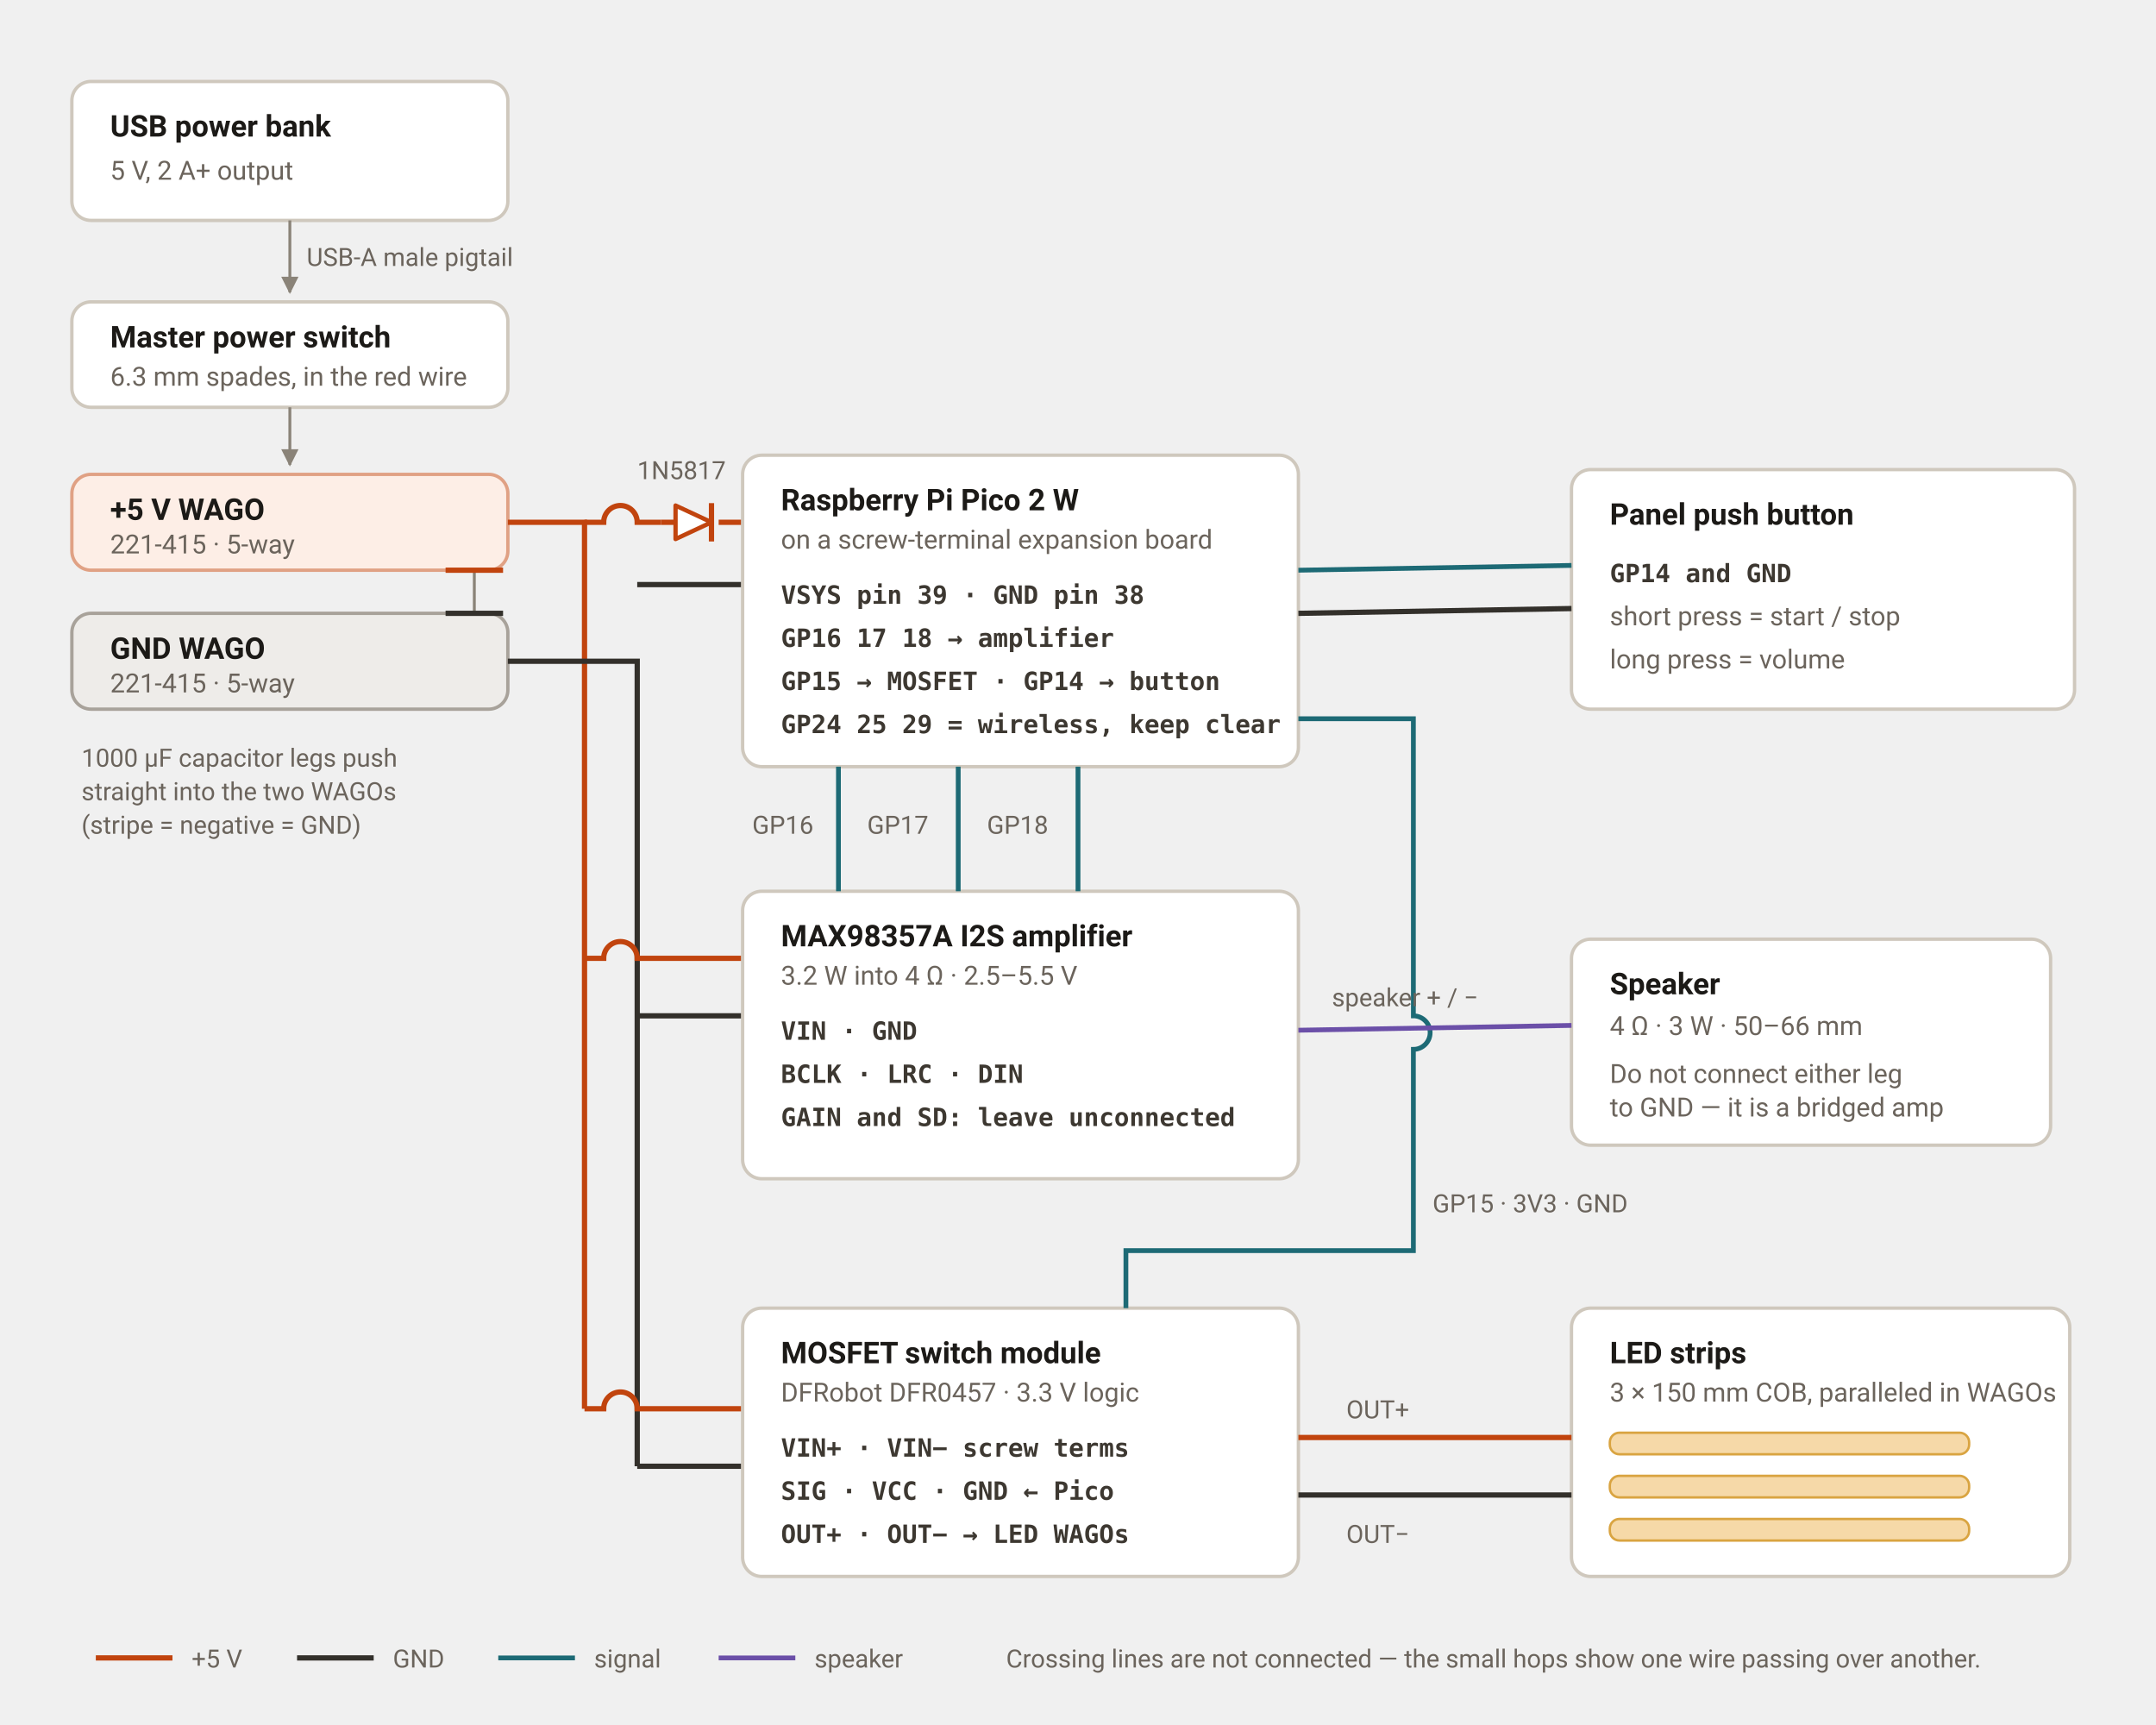
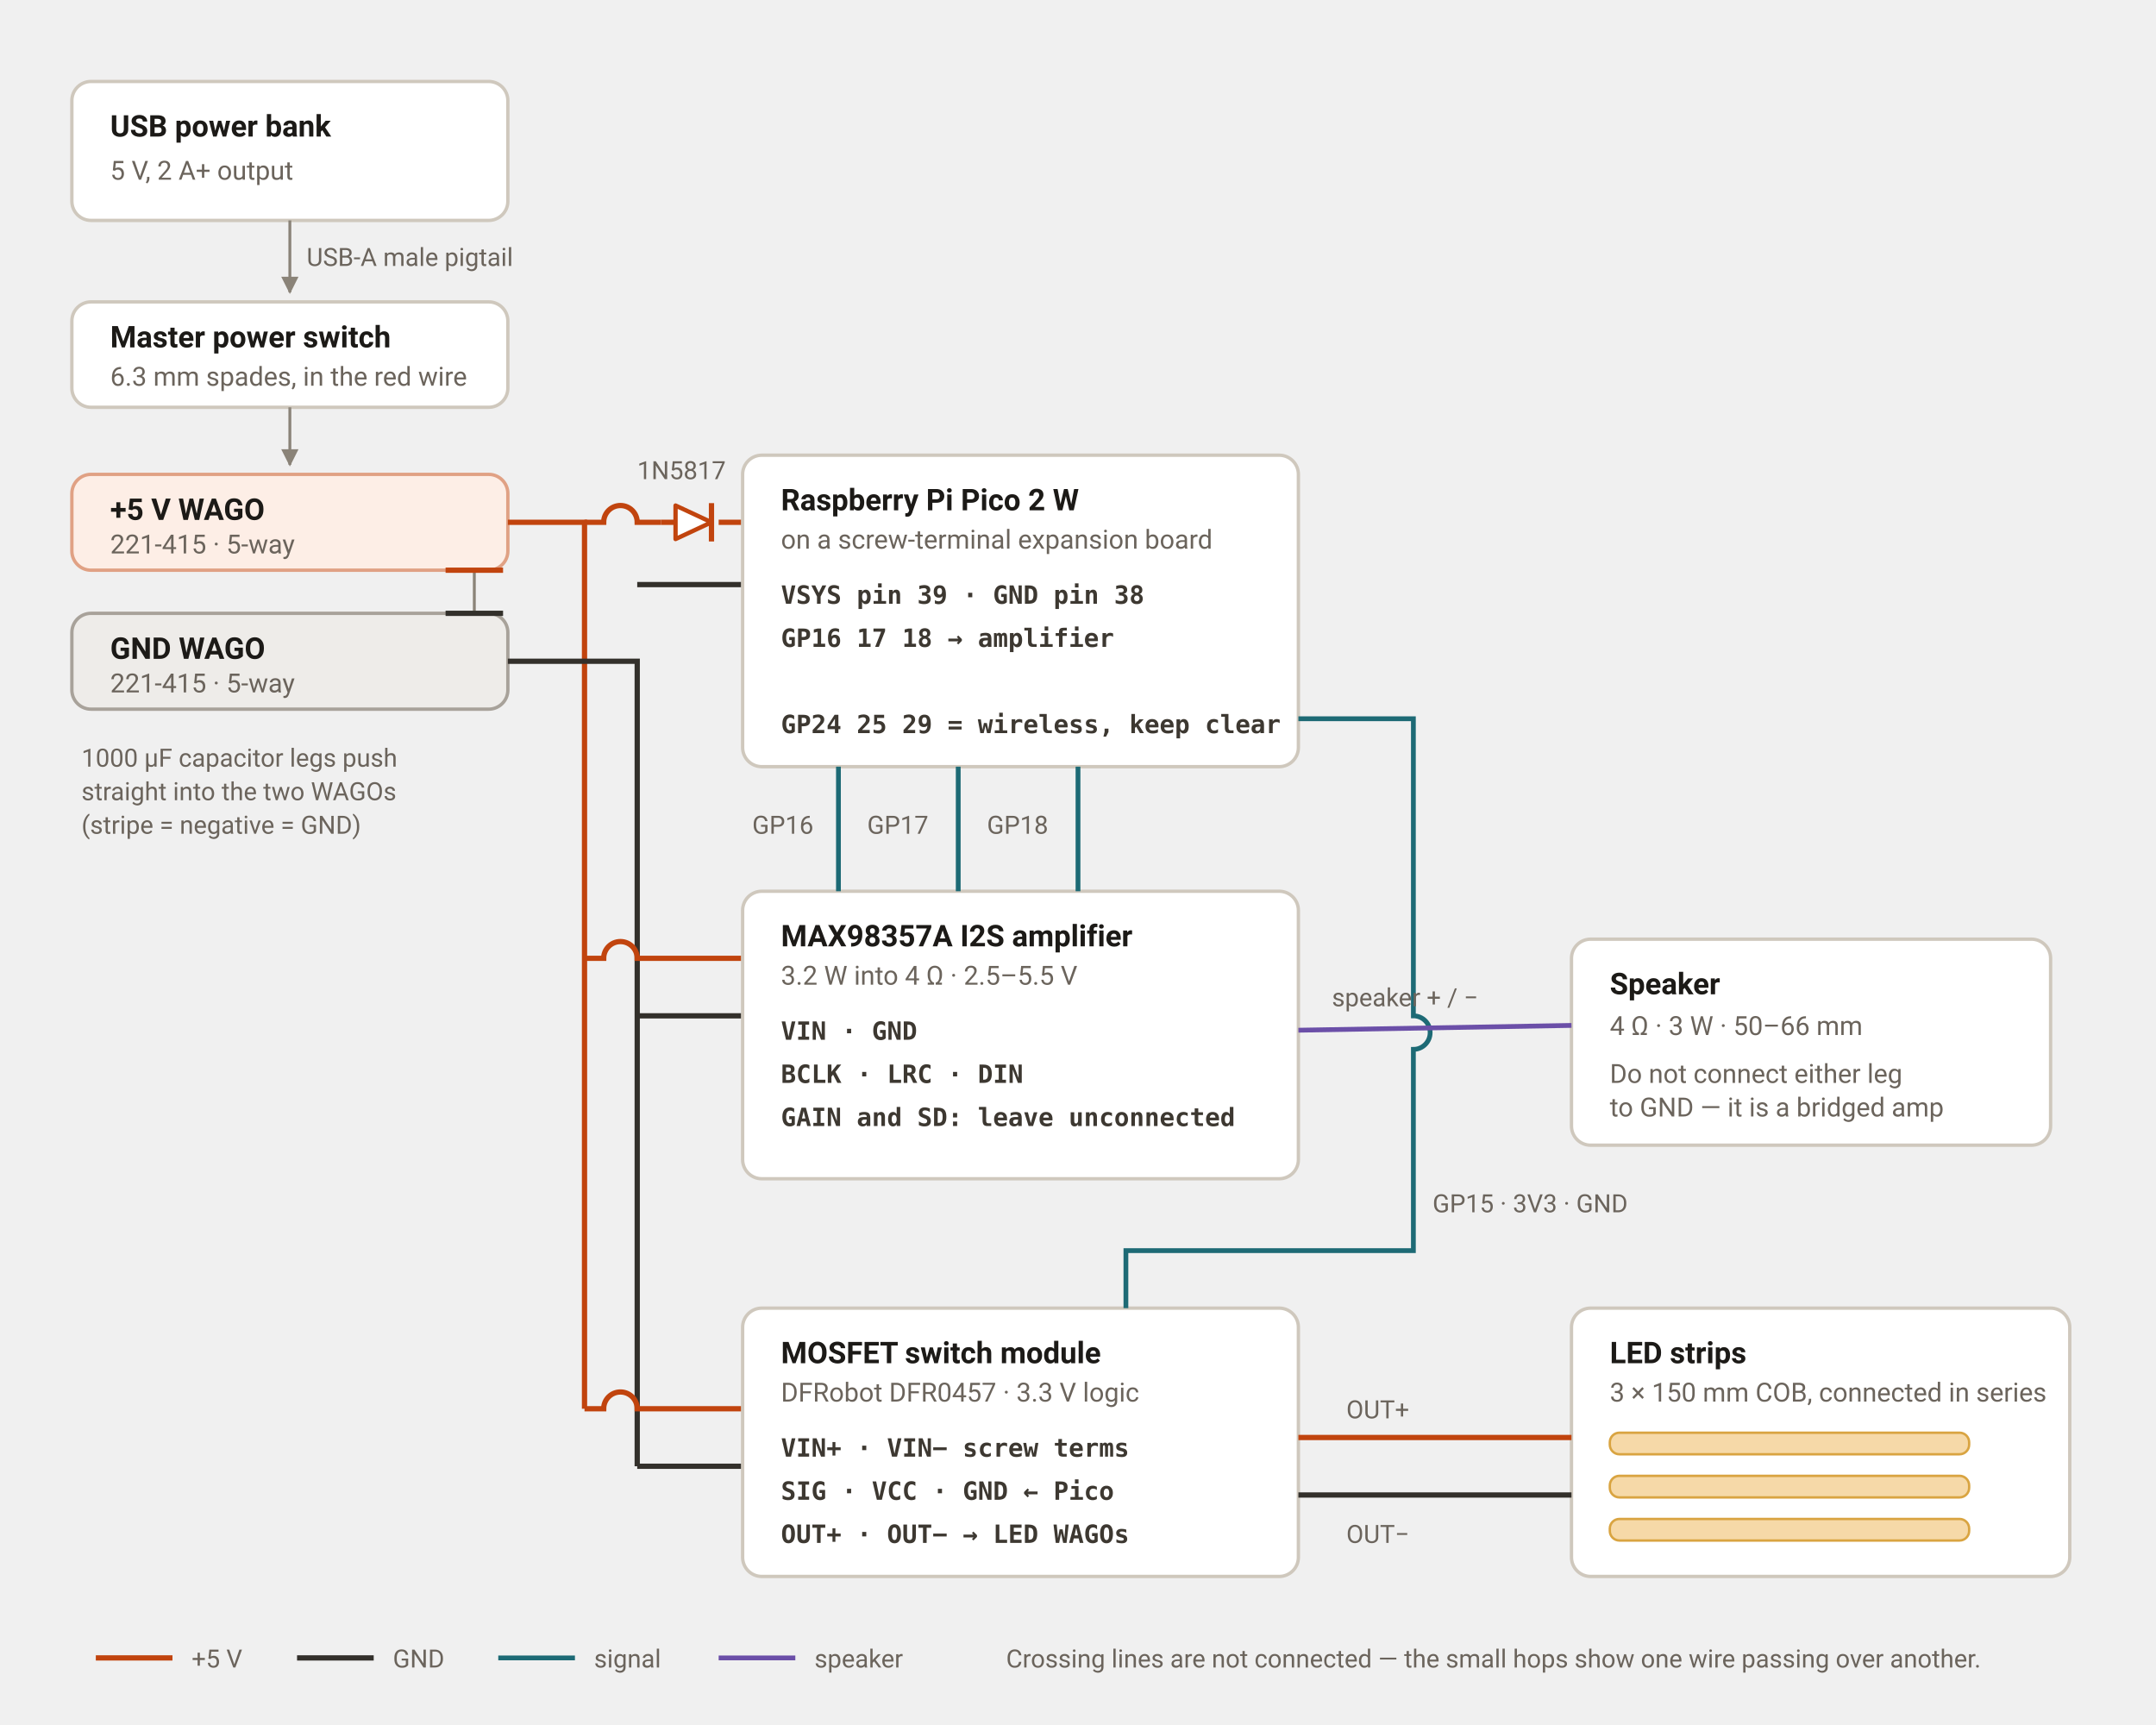
<svg xmlns="http://www.w3.org/2000/svg" viewBox="0 0 900 720" role="img" aria-label="Wiring diagram of the Pico 2 W Random Cue Trainer">
  <defs>
    <marker id="ar" viewBox="0 0 10 10" refX="9" refY="5" markerWidth="6" markerHeight="6" orient="auto">
      <path d="M0,0 L10,5 L0,10 z" fill="#8a8378" />
    </marker>
    <style>
      .box{fill:#ffffff;stroke:#cfc8bd;stroke-width:1.4}
      .ttl{font:600 12.5px -apple-system,Segoe UI,Roboto,sans-serif;fill:#1c1a17}
      .sub{font:11px -apple-system,Segoe UI,Roboto,sans-serif;fill:#6b645c}
      .pin{font:600 10.5px ui-monospace,Menlo,Consolas,monospace;fill:#3d3831}
      .wl {font:10.5px -apple-system,Segoe UI,Roboto,sans-serif;fill:#6b645c}
      .pw{stroke:#c1440e;stroke-width:2.2;fill:none}
      .gnd{stroke:#33302b;stroke-width:2.2;fill:none}
      .sig{stroke:#1d6a75;stroke-width:2;fill:none}
      .aud{stroke:#6b4fa8;stroke-width:2;fill:none}
      .thin{stroke:#8a8378;stroke-width:1.2;fill:none}
    </style>
  </defs>
  <rect class="box" x="30" y="34" width="182" height="58" rx="8" />
  <text class="ttl" x="46" y="57">USB power bank</text>
  <text class="sub" x="46" y="75">5 V, 2 A+ output</text>
  <path class="thin" d="M121,92 L121,122" marker-end="url(#ar)" />
  <text class="wl" x="128" y="111">USB-A male pigtail</text>
  <rect class="box" x="30" y="126" width="182" height="44" rx="8" />
  <text class="ttl" x="46" y="145">Master power switch</text>
  <text class="sub" x="46" y="161">6.3 mm spades, in the red wire</text>
  <path class="thin" d="M121,170 L121,194" marker-end="url(#ar)" />
  <rect x="30" y="198" width="182" height="40" rx="8" fill="#fdeee6" stroke="#e0a184" stroke-width="1.4" />
  <text class="ttl" x="46" y="217">+5 V WAGO</text>
  <text class="sub" x="46" y="231">221-415 · 5-way</text>
  <rect x="30" y="256" width="182" height="40" rx="8" fill="#eeece9" stroke="#a8a29a" stroke-width="1.4" />
  <text class="ttl" x="46" y="275">GND WAGO</text>
  <text class="sub" x="46" y="289">221-415 · 5-way</text>
  <path class="thin" d="M198,238 L198,256" />
  <path class="pw" d="M186,238 L210,238" />
  <path class="gnd" d="M186,256 L210,256" />
  <text class="wl" x="34" y="320">1000 µF capacitor legs push</text>
  <text class="wl" x="34" y="334">straight into the two WAGOs</text>
  <text class="wl" x="34" y="348">(stripe = negative = GND)</text>
  <path class="pw" d="M212,218 L244,218 L244,588" />
  <path class="gnd" d="M212,276 L266,276 L266,612" />
  <path class="pw" d="M244,218 L252,218 A7,7 0 0 1 266,218 L276,218" />
  <path class="pw" d="M300,218 L310,218" />
  <path class="pw" d="M276,218 L282,218" />
  <path d="M282,211 L282,225 L297,218 z" fill="#fff" stroke="#c1440e" stroke-width="1.8" stroke-linejoin="round" />
  <path class="pw" d="M297,210 L297,226" />
  <text class="wl" x="266" y="200">1N5817</text>
  <path class="gnd" d="M266,244 L310,244" />
  <path class="pw" d="M244,400 L252,400 A7,7 0 0 1 266,400 L310,400" />
  <path class="gnd" d="M266,424 L310,424" />
  <path class="pw" d="M244,588 L252,588 A7,7 0 0 1 266,588 L310,588" />
  <path class="gnd" d="M266,612 L310,612" />
  <rect class="box" x="310" y="190" width="232" height="130" rx="8" />
  <text class="ttl" x="326" y="213">Raspberry Pi Pico 2 W</text>
  <text class="sub" x="326" y="229">on a screw-terminal expansion board</text>
  <text class="pin" x="326" y="252">VSYS pin 39 · GND pin 38</text>
  <text class="pin" x="326" y="270">GP16 17 18 → amplifier</text>
-   <text class="pin" x="326" y="288">GP15 → MOSFET · GP14 → button</text>
  <text class="pin" x="326" y="306">GP24 25 29 = wireless, keep clear</text>
  <rect class="box" x="310" y="372" width="232" height="120" rx="8" />
  <text class="ttl" x="326" y="395">MAX98357A I2S amplifier</text>
  <text class="sub" x="326" y="411">3.2 W into 4 Ω · 2.5–5.5 V</text>
  <text class="pin" x="326" y="434">VIN · GND</text>
  <text class="pin" x="326" y="452">BCLK · LRC · DIN</text>
  <text class="pin" x="326" y="470">GAIN and SD: leave unconnected</text>
  <rect class="box" x="310" y="546" width="232" height="112" rx="8" />
  <text class="ttl" x="326" y="569">MOSFET switch module</text>
  <text class="sub" x="326" y="585">DFRobot DFR0457 · 3.3 V logic</text>
  <text class="pin" x="326" y="608">VIN+ · VIN−  screw terms</text>
  <text class="pin" x="326" y="626">SIG · VCC · GND ← Pico</text>
  <text class="pin" x="326" y="644">OUT+ · OUT− → LED WAGOs</text>
-   <rect class="box" x="656" y="196" width="210" height="100" rx="8" />
-   <text class="ttl" x="672" y="219">Panel push button</text>
-   <text class="pin" x="672" y="243">GP14 and GND</text>
-   <text class="sub" x="672" y="261">short press = start / stop</text>
-   <text class="sub" x="672" y="279">long press = volume</text>
  <rect class="box" x="656" y="392" width="200" height="86" rx="8" />
  <text class="ttl" x="672" y="415">Speaker</text>
  <text class="sub" x="672" y="432">4 Ω · 3 W · 50–66 mm</text>
  <text class="sub" x="672" y="452">Do not connect either leg</text>
  <text class="sub" x="672" y="466">to GND — it is a bridged amp</text>
  <rect class="box" x="656" y="546" width="208" height="112" rx="8" />
  <text class="ttl" x="672" y="569">LED strips</text>
-   <text class="sub" x="672" y="585">3 × 150 mm COB, paralleled in WAGOs</text>
+   <text class="sub" x="672" y="585">3 × 150 mm COB, connected in series</text>
  <rect x="672" y="598" width="150" height="9" rx="4" fill="#f6d9a8" stroke="#d9a441" />
  <rect x="672" y="616" width="150" height="9" rx="4" fill="#f6d9a8" stroke="#d9a441" />
  <rect x="672" y="634" width="150" height="9" rx="4" fill="#f6d9a8" stroke="#d9a441" />
-   <path class="sig" d="M542,238 L656,236" />
-   <path class="gnd" d="M542,256 L656,254" />
  <path class="sig" d="M350,320 L350,372" />
  <path class="sig" d="M400,320 L400,372" />
  <path class="sig" d="M450,320 L450,372" />
  <text class="wl" x="314" y="348">GP16</text>
  <text class="wl" x="362" y="348">GP17</text>
  <text class="wl" x="412" y="348">GP18</text>
  <path class="sig" d="M542,300 L590,300 L590,424 A7,7 0 0 1 590,438 L590,522 L470,522 L470,546" />
  <text class="wl" x="598" y="506">GP15 · 3V3 · GND</text>
  <path class="aud" d="M542,430 L656,428" />
  <text class="wl" x="556" y="420">speaker + / −</text>
  <path class="pw" d="M542,600 L656,600" />
  <path class="gnd" d="M542,624 L656,624" />
  <text class="wl" x="562" y="592">OUT+</text>
  <text class="wl" x="562" y="644">OUT−</text>
  <path class="pw" d="M40,692 L72,692" />
  <text class="wl" x="80" y="696">+5 V</text>
  <path class="gnd" d="M124,692 L156,692" />
  <text class="wl" x="164" y="696">GND</text>
  <path class="sig" d="M208,692 L240,692" />
  <text class="wl" x="248" y="696">signal</text>
  <path class="aud" d="M300,692 L332,692" />
  <text class="wl" x="340" y="696">speaker</text>
  <text class="wl" x="420" y="696">Crossing lines are not connected — the small hops show one wire passing over another.</text>
</svg>
